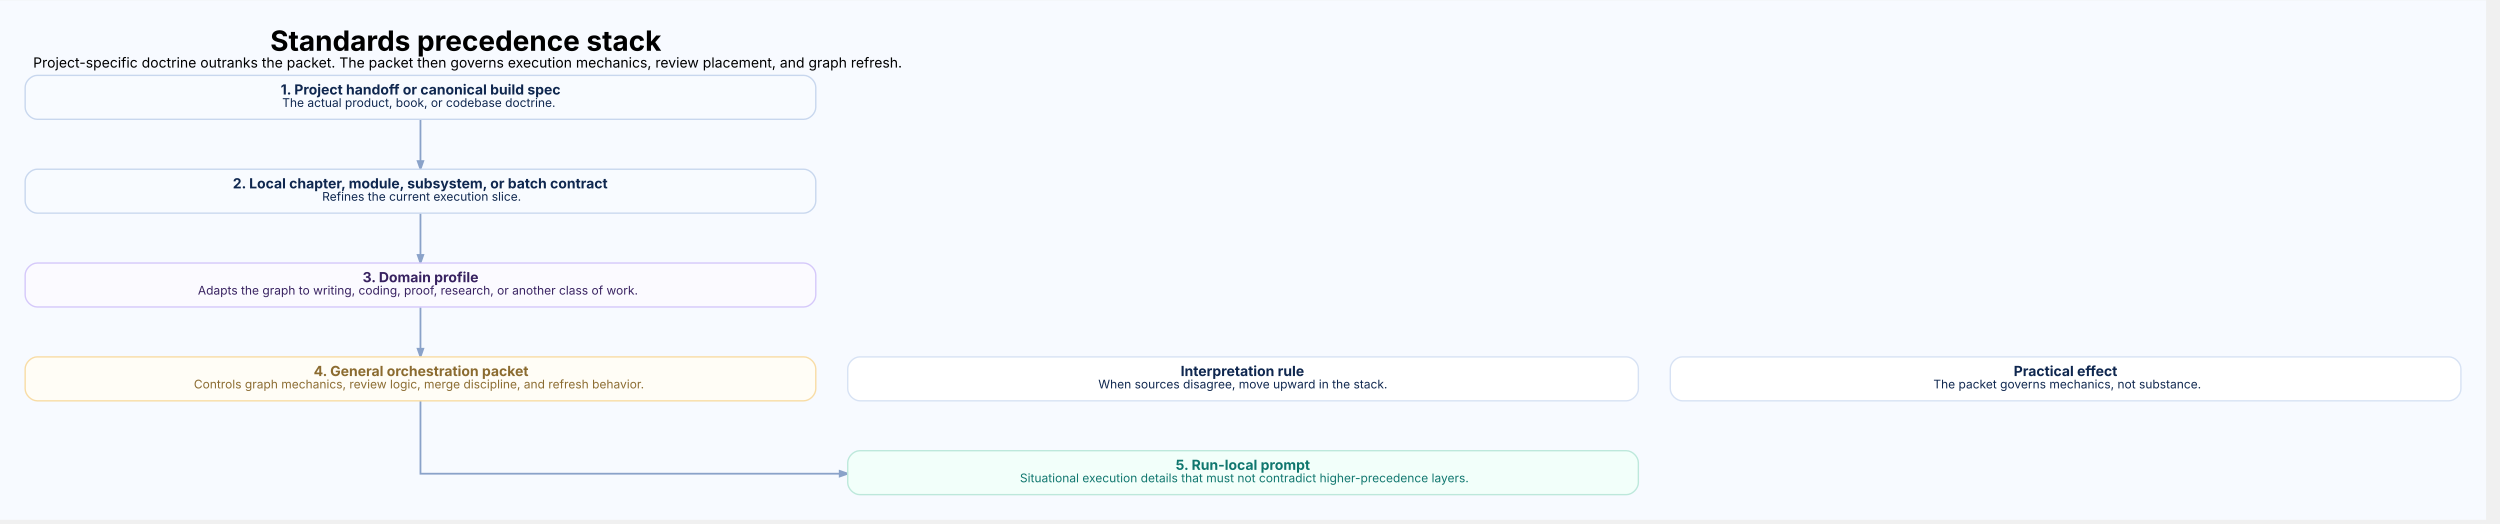
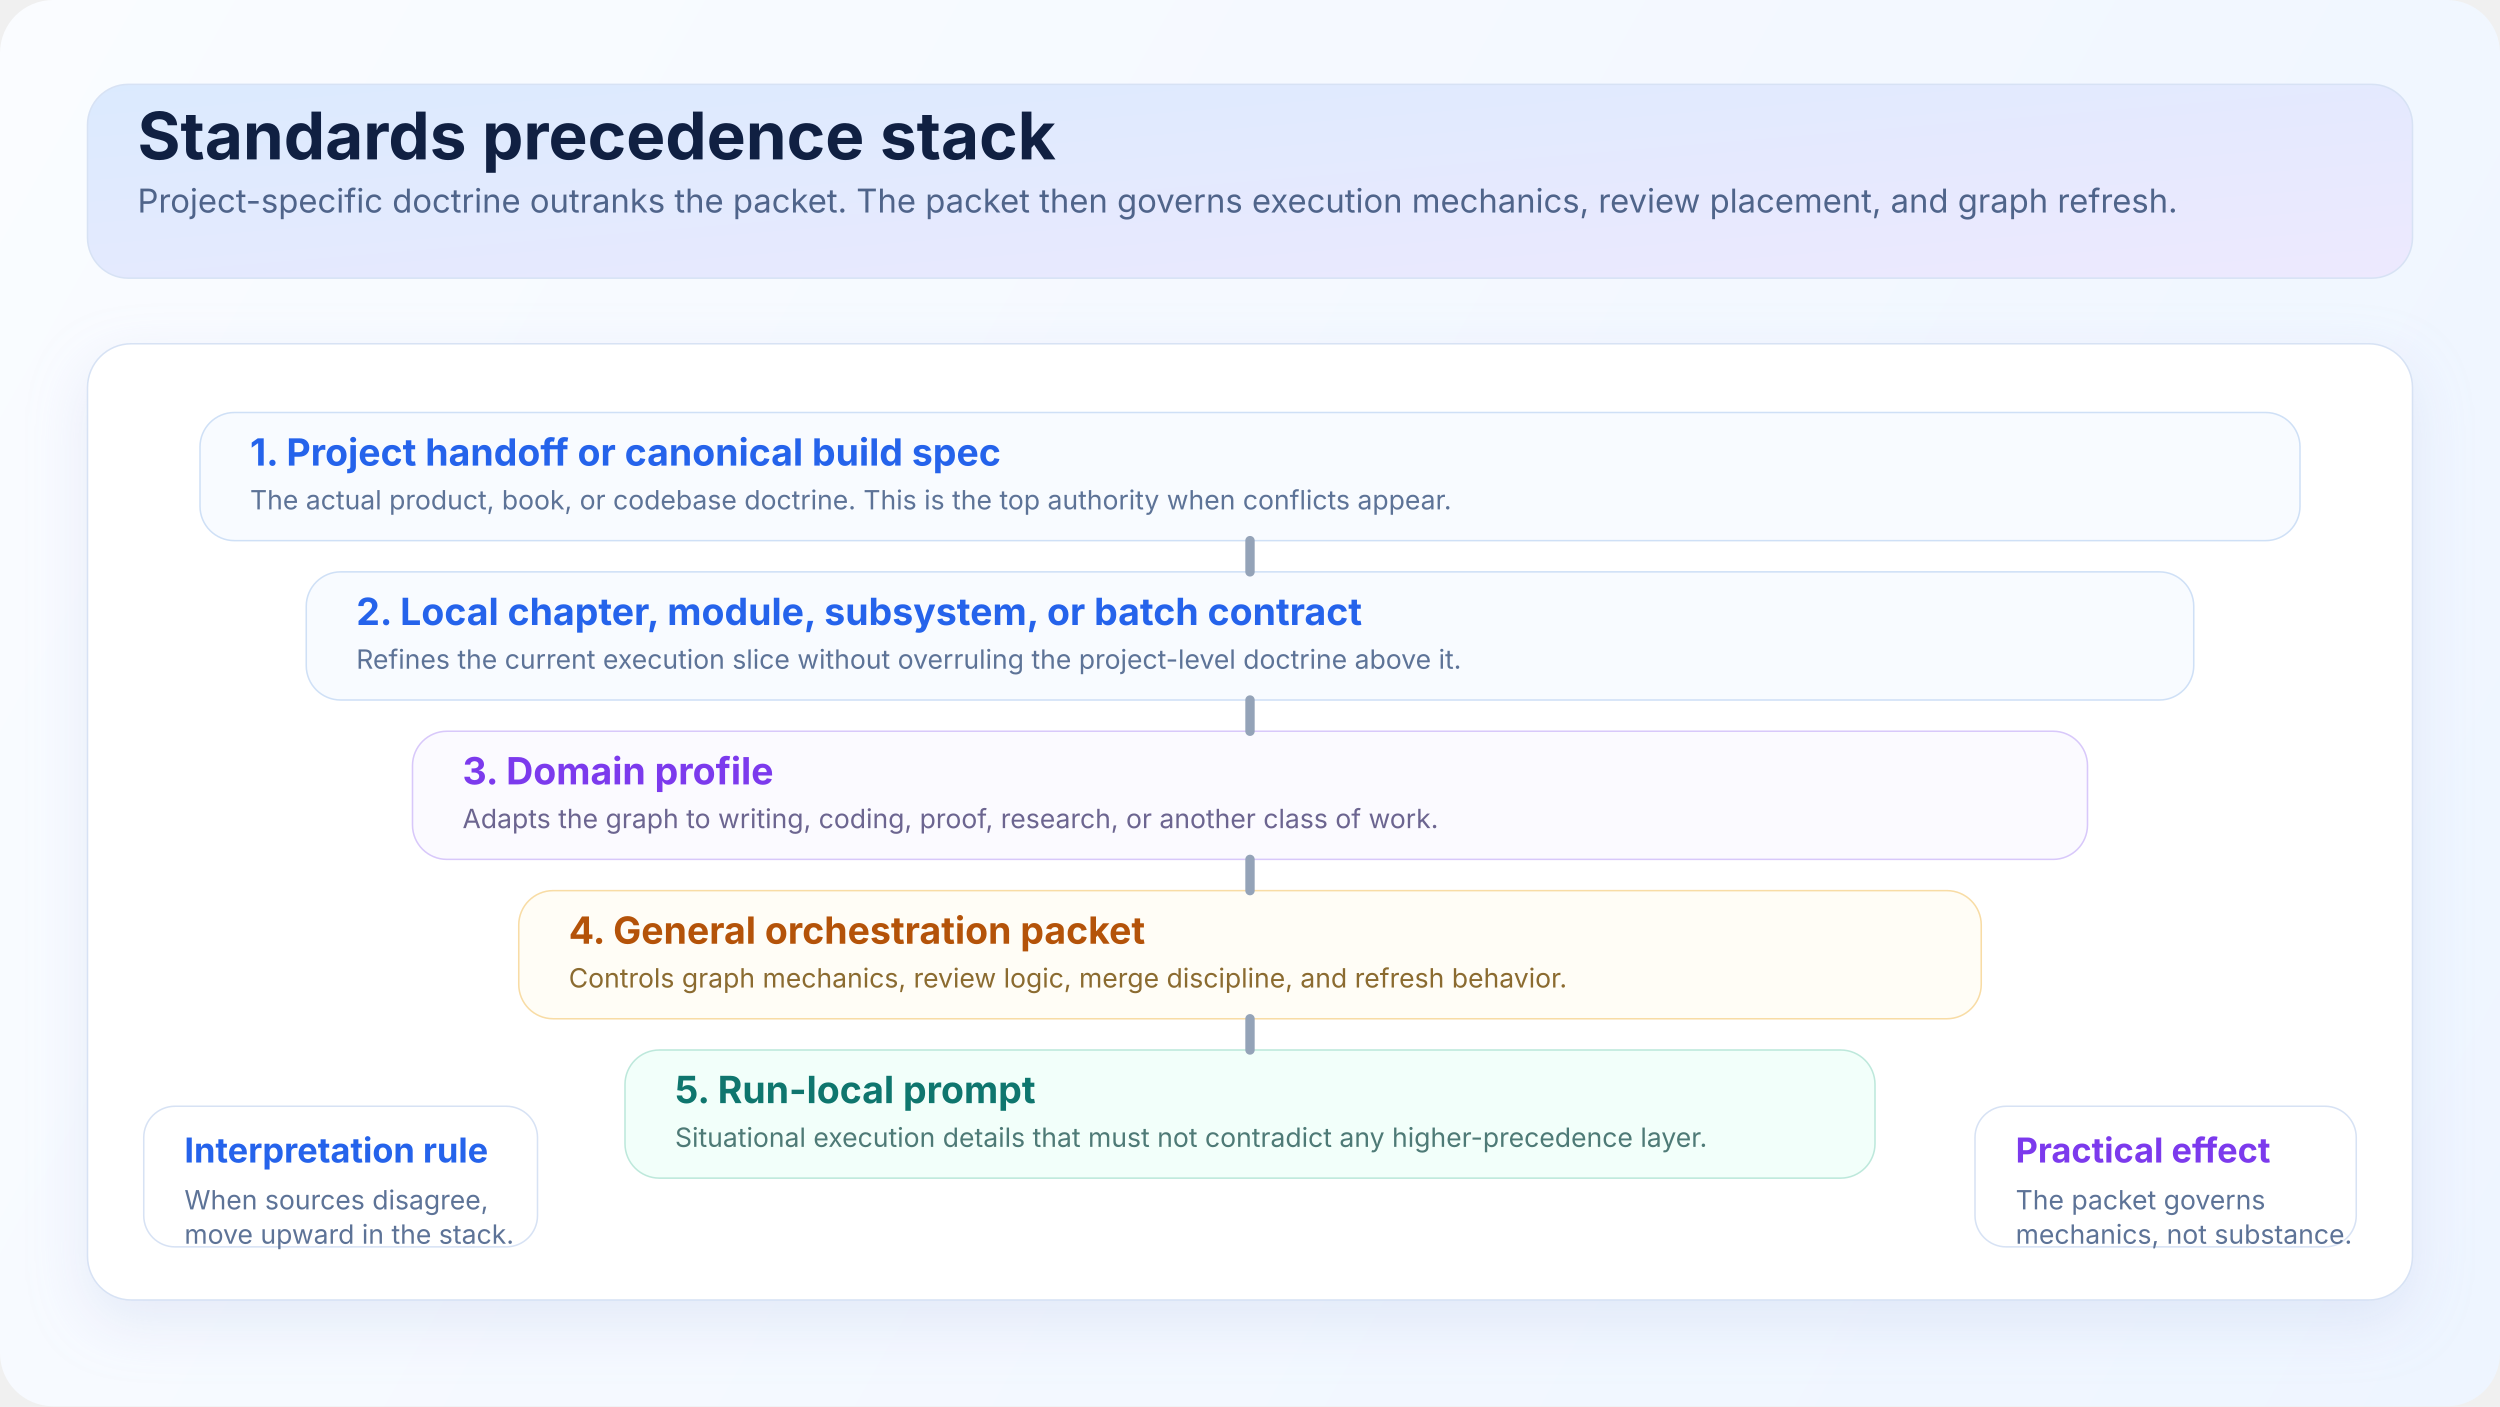
- <svg xmlns="http://www.w3.org/2000/svg" width="1152pt" height="241pt" viewBox="0.00 0.00 1152.00 240.72">
-   <g id="graph0" class="graph" transform="scale(0.46 0.46) rotate(0) translate(25.2 495.2)">
-     <polygon fill="#f7faff" stroke="transparent" points="-25.2,25.2 -25.2,-495.2 2465.2,-495.2 2465.2,25.2 -25.2,25.2" />
-     <text text-anchor="start" x="245.5" y="-444.6" font-family="Inter,Segoe UI,Arial" font-weight="bold" font-size="28.00">Standards precedence stack</text>
-     <text text-anchor="start" x="8" y="-427.8" font-family="Inter,Segoe UI,Arial" font-size="14.00">Project-specific doctrine outranks the packet. The packet then governs execution mechanics, review placement, and graph refresh.</text>
-     <g id="edge1" class="edge">
-       <path fill="none" stroke="#8aa2c9" stroke-width="1.8" d="M396,-375.72C396,-375.72 396,-334.12 396,-334.12" />
-       <polygon fill="#8aa2c9" stroke="#8aa2c9" stroke-width="1.8" points="398.8,-334.12 396,-326.12 393.2,-334.12 398.8,-334.12" />
-     </g>
-     <g id="edge2" class="edge">
-       <path fill="none" stroke="#8aa2c9" stroke-width="1.8" d="M396,-281.72C396,-281.72 396,-240.12 396,-240.12" />
-       <polygon fill="#8aa2c9" stroke="#8aa2c9" stroke-width="1.8" points="398.8,-240.12 396,-232.12 393.2,-240.12 398.8,-240.12" />
-     </g>
-     <g id="edge3" class="edge">
-       <path fill="none" stroke="#8aa2c9" stroke-width="1.8" d="M396,-187.72C396,-187.72 396,-146.12 396,-146.12" />
-       <polygon fill="#8aa2c9" stroke="#8aa2c9" stroke-width="1.8" points="398.8,-146.12 396,-138.12 393.2,-146.12 398.8,-146.12" />
-     </g>
-     <g id="edge4" class="edge">
-       <path fill="none" stroke="#8aa2c9" stroke-width="1.8" d="M396,-93.97C396,-65.9 396,-21 396,-21 396,-21 815.99,-21 815.99,-21" />
-       <polygon fill="#8aa2c9" stroke="#8aa2c9" stroke-width="1.8" points="815.99,-23.8 823.99,-21 815.99,-18.2 815.99,-23.8" />
-     </g>
-     <g id="node1" class="node">
-       <path fill="#f8fbff" stroke="#c8d7ee" stroke-width="1.4" d="M780,-420C780,-420 12,-420 12,-420 6,-420 0,-414 0,-408 0,-408 0,-388 0,-388 0,-382 6,-376 12,-376 12,-376 780,-376 780,-376 786,-376 792,-382 792,-388 792,-388 792,-408 792,-408 792,-414 786,-420 780,-420" />
-       <text text-anchor="start" x="256" y="-400.8" font-family="Inter,Segoe UI,Arial" font-weight="bold" font-size="14.00" fill="#0f274f">1. Project handoff or canonical build spec</text>
-       <text text-anchor="start" x="257.5" y="-388.4" font-family="Inter,Segoe UI,Arial" font-size="12.00" fill="#0f274f">The actual product, book, or codebase doctrine.</text>
-     </g>
-     <g id="node2" class="node">
-       <path fill="#f8fbff" stroke="#c8d7ee" stroke-width="1.4" d="M780,-326C780,-326 12,-326 12,-326 6,-326 0,-320 0,-314 0,-314 0,-294 0,-294 0,-288 6,-282 12,-282 12,-282 780,-282 780,-282 786,-282 792,-288 792,-294 792,-294 792,-314 792,-314 792,-320 786,-326 780,-326" />
-       <text text-anchor="start" x="208" y="-306.8" font-family="Inter,Segoe UI,Arial" font-weight="bold" font-size="14.00" fill="#0f274f">2. Local chapter, module, subsystem, or batch contract</text>
-       <text text-anchor="start" x="297.5" y="-294.4" font-family="Inter,Segoe UI,Arial" font-size="12.00" fill="#0f274f">Refines the current execution slice.</text>
-     </g>
-     <g id="node3" class="node">
-       <path fill="#fbfaff" stroke="#d5c8fa" stroke-width="1.4" d="M780,-232C780,-232 12,-232 12,-232 6,-232 0,-226 0,-220 0,-220 0,-200 0,-200 0,-194 6,-188 12,-188 12,-188 780,-188 780,-188 786,-188 792,-194 792,-200 792,-200 792,-220 792,-220 792,-226 786,-232 780,-232" />
-       <text text-anchor="start" x="338" y="-212.8" font-family="Inter,Segoe UI,Arial" font-weight="bold" font-size="14.00" fill="#372160">3. Domain profile</text>
-       <text text-anchor="start" x="173" y="-200.4" font-family="Inter,Segoe UI,Arial" font-size="12.00" fill="#372160">Adapts the graph to writing, coding, proof, research, or another class of work.</text>
-     </g>
-     <g id="node4" class="node">
-       <path fill="#fffdf6" stroke="#f8dca5" stroke-width="1.4" d="M780,-138C780,-138 12,-138 12,-138 6,-138 0,-132 0,-126 0,-126 0,-106 0,-106 0,-100 6,-94 12,-94 12,-94 780,-94 780,-94 786,-94 792,-100 792,-106 792,-106 792,-126 792,-126 792,-132 786,-138 780,-138" />
-       <text text-anchor="start" x="289" y="-118.8" font-family="Inter,Segoe UI,Arial" font-weight="bold" font-size="14.00" fill="#8b6b30">4. General orchestration packet</text>
-       <text text-anchor="start" x="169" y="-106.4" font-family="Inter,Segoe UI,Arial" font-size="12.00" fill="#8b6b30">Controls graph mechanics, review logic, merge discipline, and refresh behavior.</text>
-     </g>
-     <g id="node5" class="node">
-       <path fill="#f2fffa" stroke="#bde8db" stroke-width="1.4" d="M1604,-44C1604,-44 836,-44 836,-44 830,-44 824,-38 824,-32 824,-32 824,-12 824,-12 824,-6 830,0 836,0 836,0 1604,0 1604,0 1610,0 1616,-6 1616,-12 1616,-12 1616,-32 1616,-32 1616,-38 1610,-44 1604,-44" />
-       <text text-anchor="start" x="1152.5" y="-24.8" font-family="Inter,Segoe UI,Arial" font-weight="bold" font-size="14.00" fill="#0f766e">5. Run-local prompt</text>
-       <text text-anchor="start" x="996.5" y="-12.4" font-family="Inter,Segoe UI,Arial" font-size="12.00" fill="#0f766e">Situational execution details that must not contradict higher-precedence layers.</text>
-     </g>
-     <g id="node6" class="node">
-       <path fill="#ffffff" stroke="#d7e2f4" stroke-width="1.4" d="M1604,-138C1604,-138 836,-138 836,-138 830,-138 824,-132 824,-126 824,-126 824,-106 824,-106 824,-100 830,-94 836,-94 836,-94 1604,-94 1604,-94 1610,-94 1616,-100 1616,-106 1616,-106 1616,-126 1616,-126 1616,-132 1610,-138 1604,-138" />
-       <text text-anchor="start" x="1157.5" y="-118.8" font-family="Inter,Segoe UI,Arial" font-weight="bold" font-size="14.00" fill="#0f274f">Interpretation rule</text>
-       <text text-anchor="start" x="1075" y="-106.4" font-family="Inter,Segoe UI,Arial" font-size="12.00" fill="#0f274f">When sources disagree, move upward in the stack.</text>
-     </g>
-     <g id="node7" class="node">
-       <path fill="#ffffff" stroke="#d7e2f4" stroke-width="1.4" d="M2428,-138C2428,-138 1660,-138 1660,-138 1654,-138 1648,-132 1648,-126 1648,-126 1648,-106 1648,-106 1648,-100 1654,-94 1660,-94 1660,-94 2428,-94 2428,-94 2434,-94 2440,-100 2440,-106 2440,-106 2440,-126 2440,-126 2440,-132 2434,-138 2428,-138" />
-       <text text-anchor="start" x="1992" y="-118.8" font-family="Inter,Segoe UI,Arial" font-weight="bold" font-size="14.00" fill="#0f274f">Practical effect</text>
-       <text text-anchor="start" x="1911.5" y="-106.4" font-family="Inter,Segoe UI,Arial" font-size="12.00" fill="#0f274f">The packet governs mechanics, not substance.</text>
-     </g>
+ <svg xmlns="http://www.w3.org/2000/svg" width="1600" height="900" viewBox="0 0 1600 900">
+   <defs>
+     <linearGradient id="bg" x1="0" y1="0" x2="1600" y2="900" gradientUnits="userSpaceOnUse">
+       <stop stop-color="#FAFCFF" />
+       <stop offset="1" stop-color="#EEF5FF" />
+     </linearGradient>
+     <linearGradient id="band" x1="0" y1="0" x2="1" y2="1">
+       <stop stop-color="#DBEAFE" />
+       <stop offset="1" stop-color="#EDE9FE" />
+     </linearGradient>
+     <filter id="shadow" x="-20%" y="-20%" width="140%" height="140%">
+       <feDropShadow dx="0" dy="14" stdDeviation="18" flood-color="#B7C7E6" flood-opacity="0.30" />
+     </filter>
+   </defs>
+   <rect width="1600" height="900" rx="34" fill="url(#bg)" />
+   <rect x="56" y="54" width="1488" height="124" rx="26" fill="url(#band)" stroke="#D7E2F4" />
+   <text x="88" y="102" fill="#102042" font-size="42" font-family="Inter,Segoe UI,Arial" font-weight="700">Standards precedence stack</text>
+   <text x="88" y="136" fill="#4F648A" font-size="21" font-family="Inter,Segoe UI,Arial">Project-specific doctrine outranks the packet. The packet then governs execution mechanics, review placement, and graph refresh.</text>
+   <g filter="url(#shadow)">
+     <rect x="56" y="220" width="1488" height="612" rx="28" fill="#FFFFFF" stroke="#D7E2F4" />
  </g>
+   <rect x="128" y="264" width="1344" height="82" rx="22" fill="#F8FBFF" stroke="#CFE0F6" />
+   <text x="160" y="298" fill="#2563EB" font-size="24" font-family="Inter,Segoe UI,Arial" font-weight="700">1. Project handoff or canonical build spec</text>
+   <text x="160" y="326" fill="#5D7397" font-size="17" font-family="Inter,Segoe UI,Arial">The actual product, book, or codebase doctrine. This is the top authority when conflicts appear.</text>
+   <rect x="196" y="366" width="1208" height="82" rx="22" fill="#F8FBFF" stroke="#CFE0F6" />
+   <text x="228" y="400" fill="#2563EB" font-size="24" font-family="Inter,Segoe UI,Arial" font-weight="700">2. Local chapter, module, subsystem, or batch contract</text>
+   <text x="228" y="428" fill="#5D7397" font-size="17" font-family="Inter,Segoe UI,Arial">Refines the current execution slice without overruling the project-level doctrine above it.</text>
+   <rect x="264" y="468" width="1072" height="82" rx="22" fill="#FBFAFF" stroke="#D8C8FA" />
+   <text x="296" y="502" fill="#7C3AED" font-size="24" font-family="Inter,Segoe UI,Arial" font-weight="700">3. Domain profile</text>
+   <text x="296" y="530" fill="#6C6590" font-size="17" font-family="Inter,Segoe UI,Arial">Adapts the graph to writing, coding, proof, research, or another class of work.</text>
+   <rect x="332" y="570" width="936" height="82" rx="22" fill="#FFFDF6" stroke="#F8DCA5" />
+   <text x="364" y="604" fill="#B45309" font-size="24" font-family="Inter,Segoe UI,Arial" font-weight="700">4. General orchestration packet</text>
+   <text x="364" y="632" fill="#8B6B30" font-size="17" font-family="Inter,Segoe UI,Arial">Controls graph mechanics, review logic, merge discipline, and refresh behavior.</text>
+   <rect x="400" y="672" width="800" height="82" rx="22" fill="#F2FFFA" stroke="#BDE8DB" />
+   <text x="432" y="706" fill="#0F766E" font-size="24" font-family="Inter,Segoe UI,Arial" font-weight="700">5. Run-local prompt</text>
+   <text x="432" y="734" fill="#4E7A76" font-size="17" font-family="Inter,Segoe UI,Arial">Situational execution details that must not contradict any higher-precedence layer.</text>
+   <path d="M800 346V366" stroke="#94A3B8" stroke-width="6" stroke-linecap="round" />
+   <path d="M800 448V468" stroke="#94A3B8" stroke-width="6" stroke-linecap="round" />
+   <path d="M800 550V570" stroke="#94A3B8" stroke-width="6" stroke-linecap="round" />
+   <path d="M800 652V672" stroke="#94A3B8" stroke-width="6" stroke-linecap="round" />
+   <rect x="92" y="708" width="252" height="90" rx="20" fill="#FFFFFF" stroke="#D7E2F4" />
+   <text x="118" y="744" fill="#2563EB" font-size="22" font-family="Inter,Segoe UI,Arial" font-weight="700">Interpretation rule</text>
+   <text x="118" y="774" fill="#5D7397" font-size="17" font-family="Inter,Segoe UI,Arial">When sources disagree,</text>
+   <text x="118" y="796" fill="#5D7397" font-size="17" font-family="Inter,Segoe UI,Arial">move upward in the stack.</text>
+   <rect x="1264" y="708" width="244" height="90" rx="20" fill="#FFFFFF" stroke="#D7E2F4" />
+   <text x="1290" y="744" fill="#7C3AED" font-size="22" font-family="Inter,Segoe UI,Arial" font-weight="700">Practical effect</text>
+   <text x="1290" y="774" fill="#5D7397" font-size="17" font-family="Inter,Segoe UI,Arial">The packet governs</text>
+   <text x="1290" y="796" fill="#5D7397" font-size="17" font-family="Inter,Segoe UI,Arial">mechanics, not substance.</text>
</svg>
